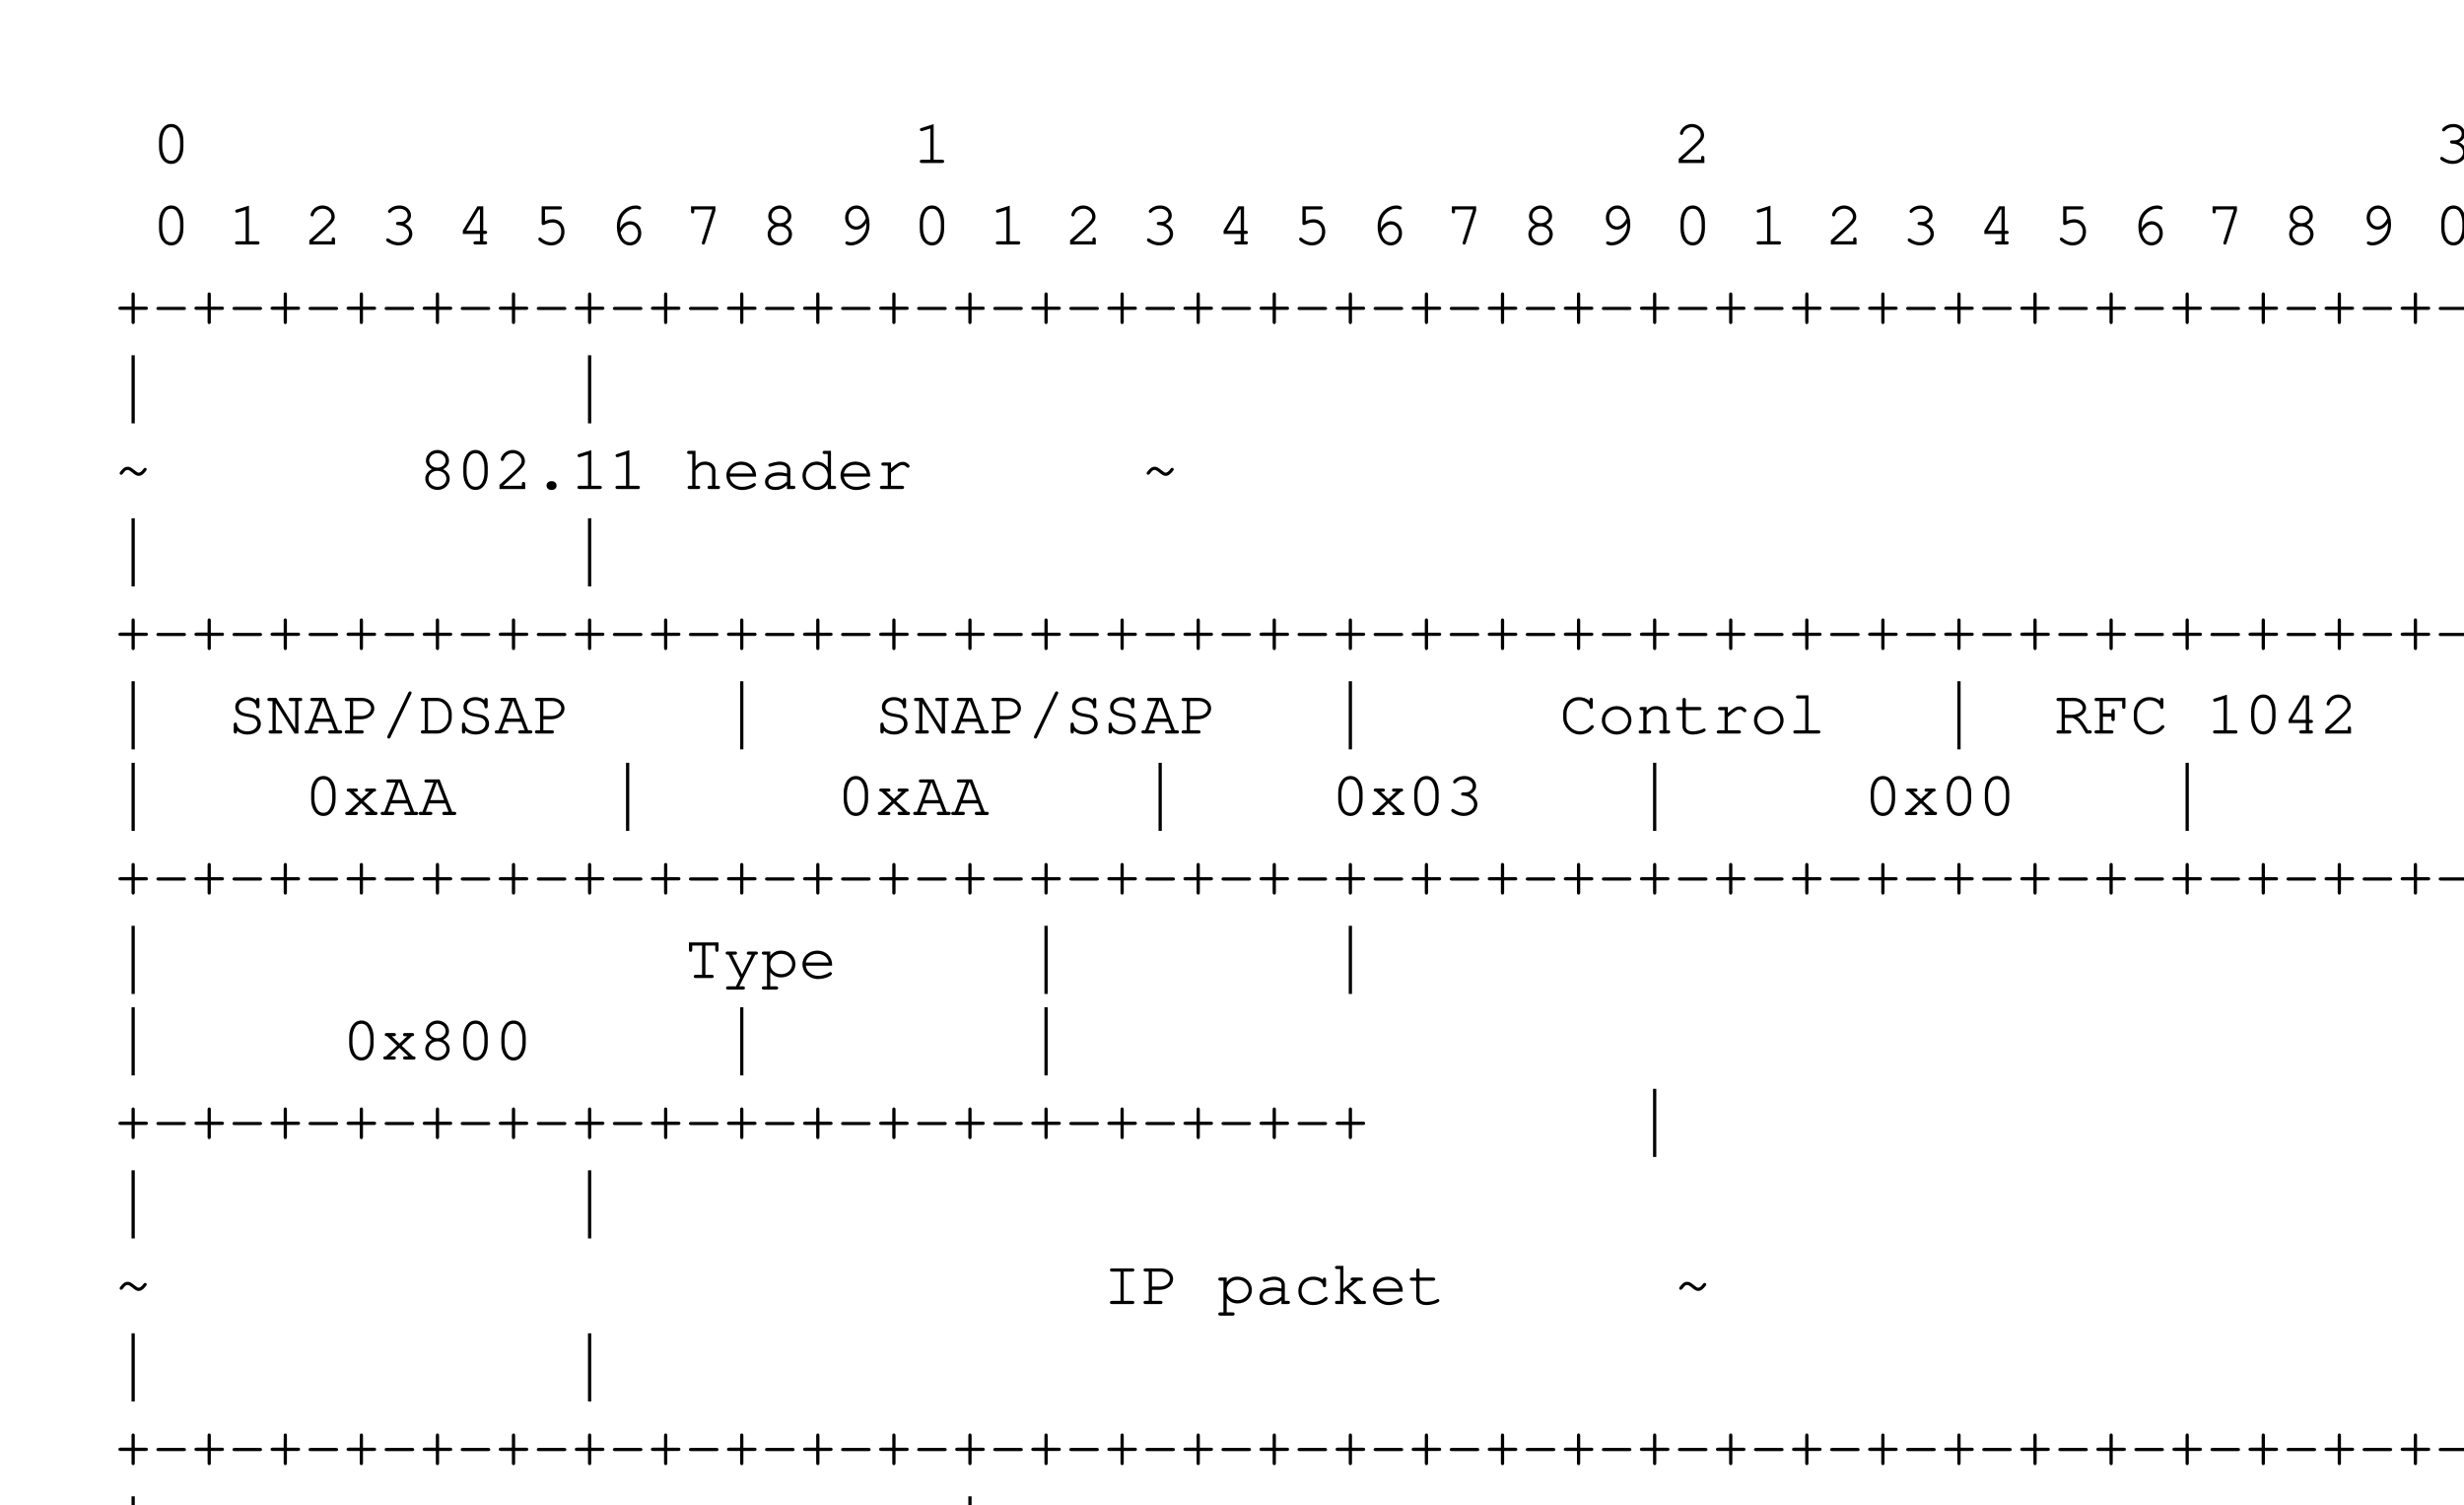
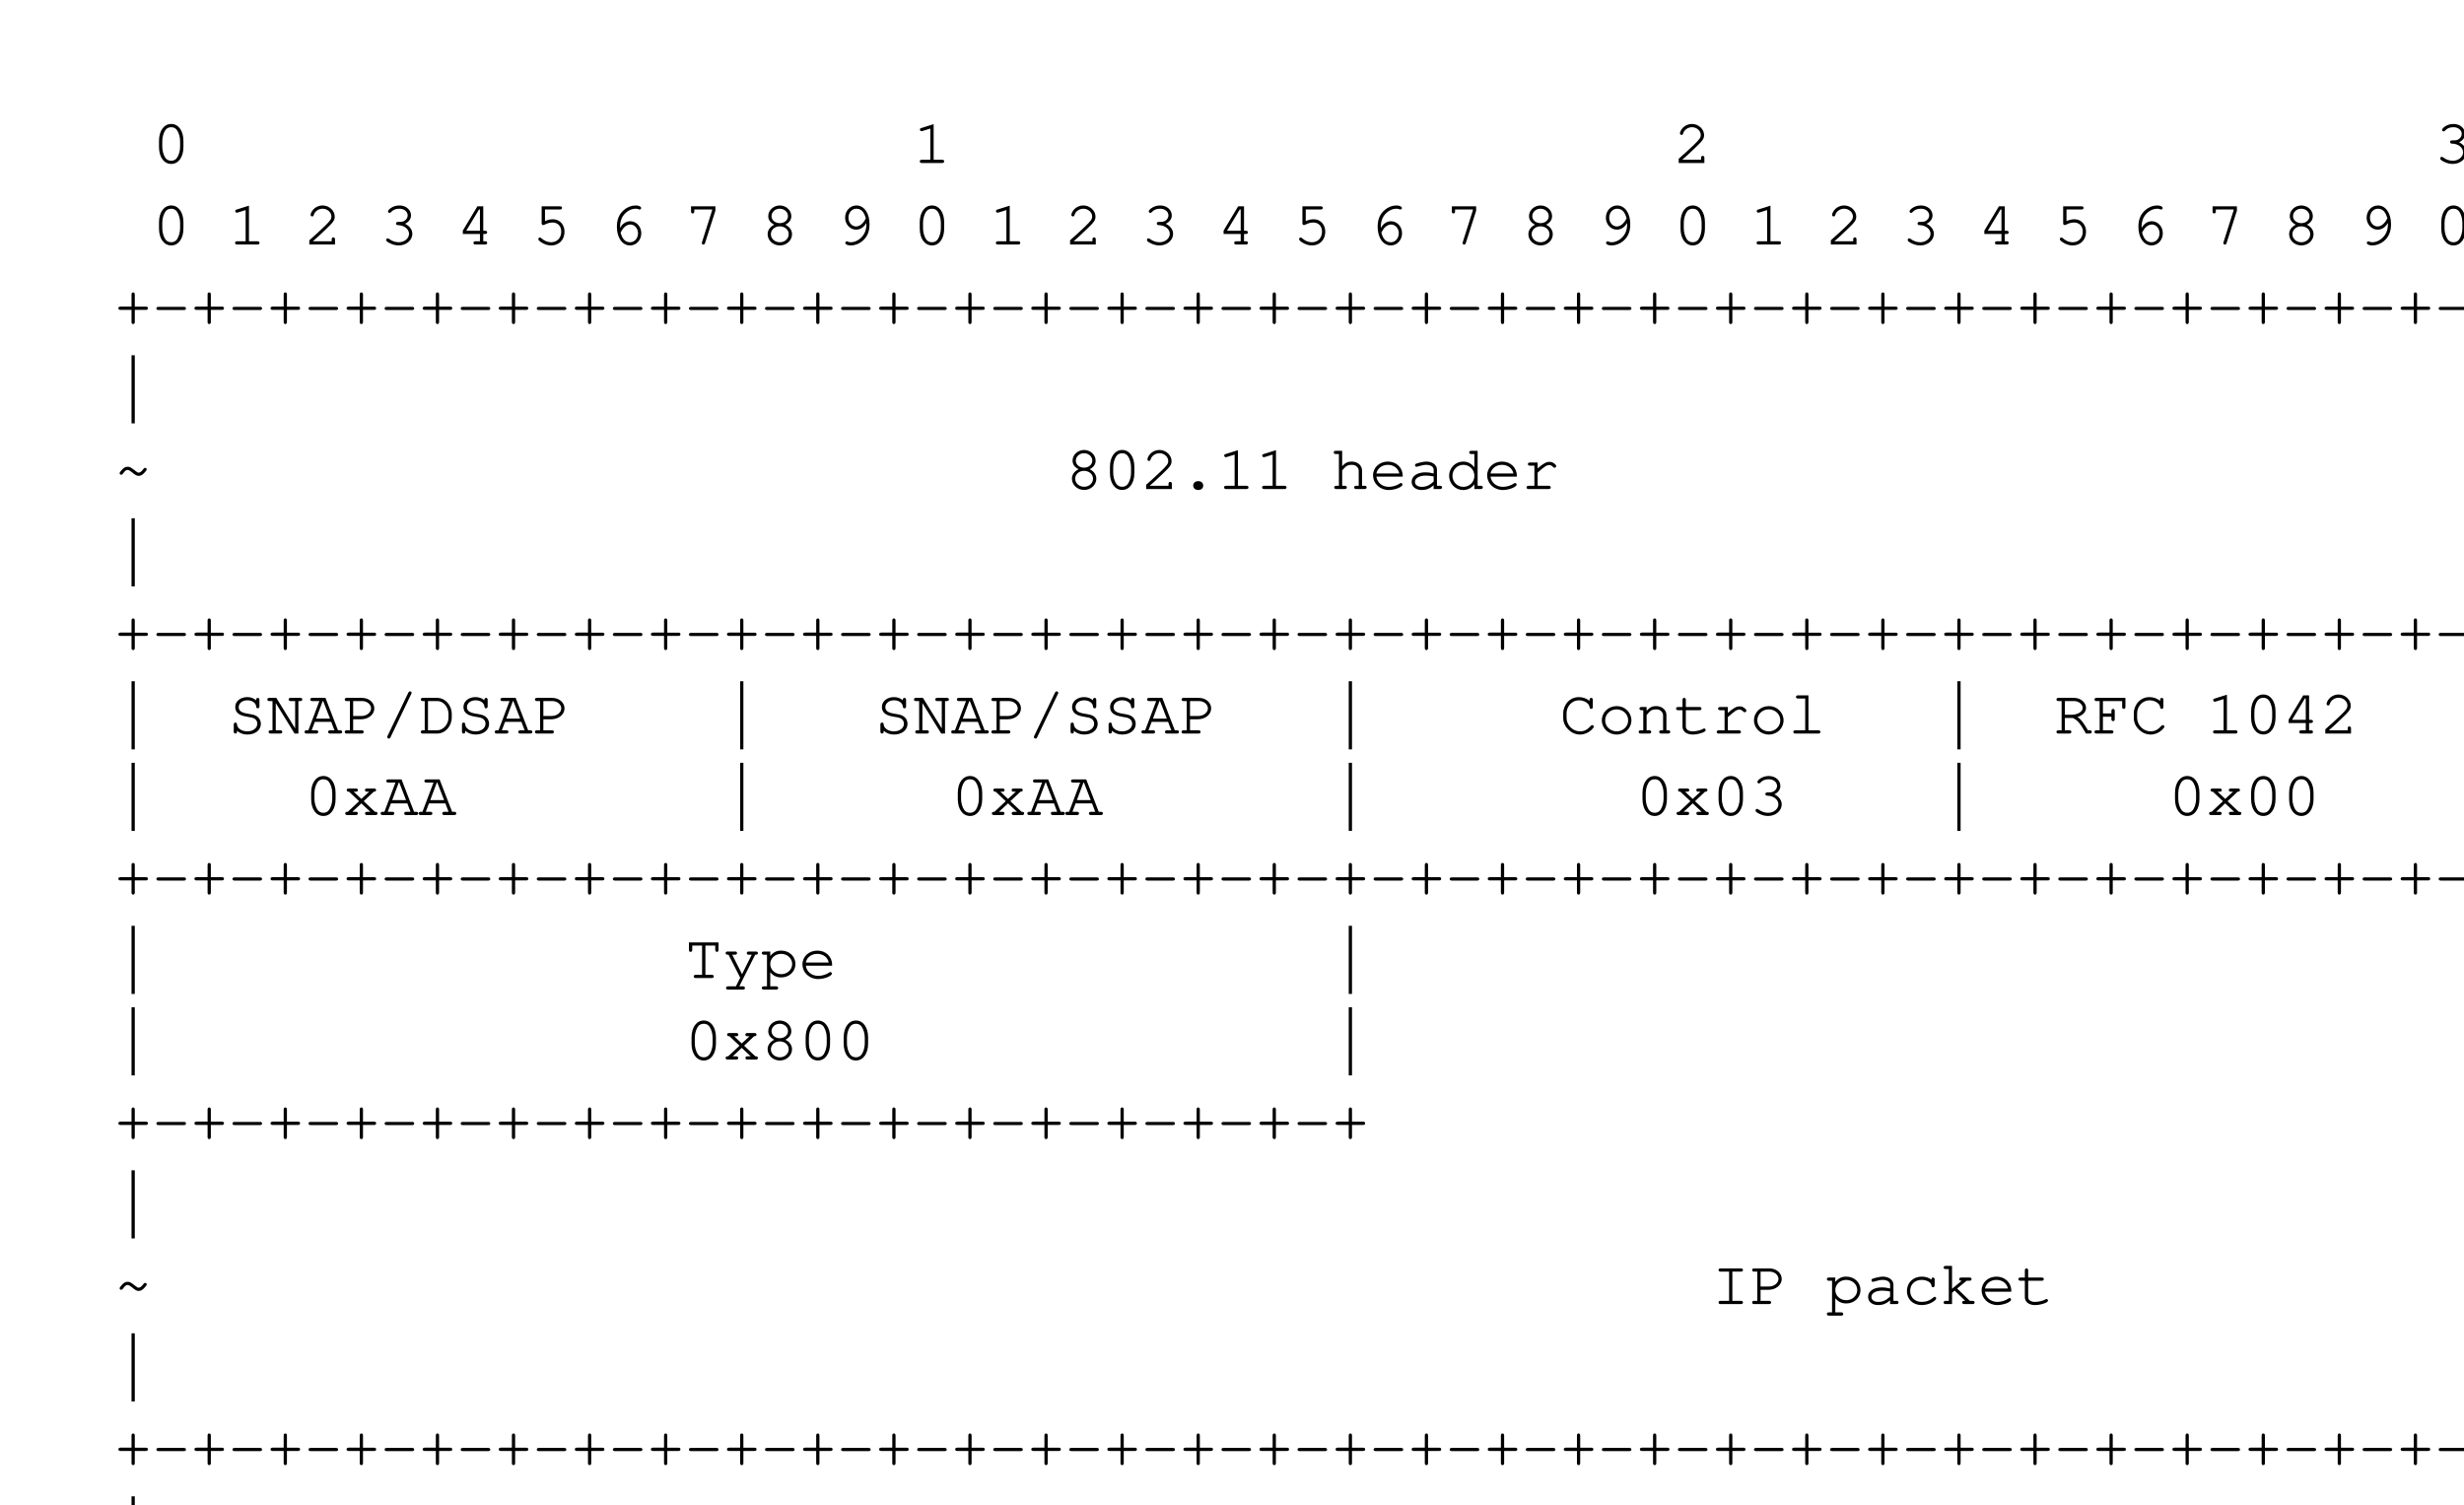
<svg xmlns="http://www.w3.org/2000/svg">
-   <text xml:space="preserve" font-size="14px" y="0" x="0" font-family="Courier">
+   <text style="font-size:14px; font-family:Courier; " y="0" x="0" xml:space="preserve">
    <tspan x="0"> </tspan>
    <tspan x="0" dy="18">
</tspan>
    <tspan x="0" dy="18">    0                   1                   2                   3
</tspan>
    <tspan x="0" dy="18">    0 1 2 3 4 5 6 7 8 9 0 1 2 3 4 5 6 7 8 9 0 1 2 3 4 5 6 7 8 9 0 1
</tspan>
-     <tspan x="0" dy="18">   +-+-+-+-+-+-+-+-+-+-+-+-+-+-+-+-+-+-+-+-+-+-+-+-+-+-+-+-+-+-+-+-+		
+     <tspan x="0" dy="18">   +-+-+-+-+-+-+-+-+-+-+-+-+-+-+-+-+-+-+-+-+-+-+-+-+-+-+-+-+-+-+-+-+            
</tspan>
-     <tspan x="0" dy="18">   |								   |
+     <tspan x="0" dy="18">   |                                                               |
</tspan>
-     <tspan x="0" dy="18">   ~			    802.11 header			   ~
+     <tspan x="0" dy="18">   ~                        802.11 header                          ~
</tspan>
-     <tspan x="0" dy="18">   |								   |	 
+     <tspan x="0" dy="18">   |                                                               |     
</tspan>
    <tspan x="0" dy="18">   +-+-+-+-+-+-+-+-+-+-+-+-+-+-+-+-+-+-+-+-+-+-+-+-+-+-+-+-+-+-+-+-+
</tspan>
-     <tspan x="0" dy="18">   |  SNAP/DSAP    |   SNAP/SSAP   |     Control   |  RFC 1042	   |
+     <tspan x="0" dy="18">   |  SNAP/DSAP    |   SNAP/SSAP   |     Control   |  RFC 1042     |
</tspan>
-     <tspan x="0" dy="18">   |    0xAA	   |     0xAA	   |	   0x03	   |     0x00	   |	
+     <tspan x="0" dy="18">   |    0xAA       |     0xAA      |       0x03    |     0x00      |    
</tspan>
    <tspan x="0" dy="18">   +-+-+-+-+-+-+-+-+-+-+-+-+-+-+-+-+-+-+-+-+-+-+-+-+-+-+-+-+-+-+-+-+
</tspan>
-     <tspan x="0" dy="18">   |              Type		   |				   |
+     <tspan x="0" dy="18">   |              Type             |                               |
</tspan>
-     <tspan x="0" dy="18">   | 		  0x800		   |				   |
+     <tspan x="0" dy="18">   |              0x800            |                               |
</tspan>
-     <tspan x="0" dy="18">   +-+-+-+-+-+-+-+-+-+-+-+-+-+-+-+-+				   |
+     <tspan x="0" dy="18">   +-+-+-+-+-+-+-+-+-+-+-+-+-+-+-+-+                               |
</tspan>
-     <tspan x="0" dy="18">   |								   |
+     <tspan x="0" dy="18">   |                                                               |
</tspan>
-     <tspan x="0" dy="18">   ~ 			                     IP packet 		   ~
+     <tspan x="0" dy="18">   ~                                         IP packet             ~
</tspan>
-     <tspan x="0" dy="18">   |								   |
+     <tspan x="0" dy="18">   |                                                               |
</tspan>
    <tspan x="0" dy="18">   +-+-+-+-+-+-+-+-+-+-+-+-+-+-+-+-+-+-+-+-+-+-+-+-+-+-+-+-+-+-+-+-+
</tspan>
-     <tspan x="0" dy="18">   |			32 bits		CRC			   |	
+     <tspan x="0" dy="18">   |                    32 bits         CRC                        |    
</tspan>
    <tspan x="0" dy="18">   +-+-+-+-+-+-+-+-+-+-+-+-+-+-+-+-+-+-+-+-+-+-+-+-+-+-+-+-+-+-+-+-+
</tspan>
    <tspan x="0" dy="18">
</tspan>
  </text>
</svg>
